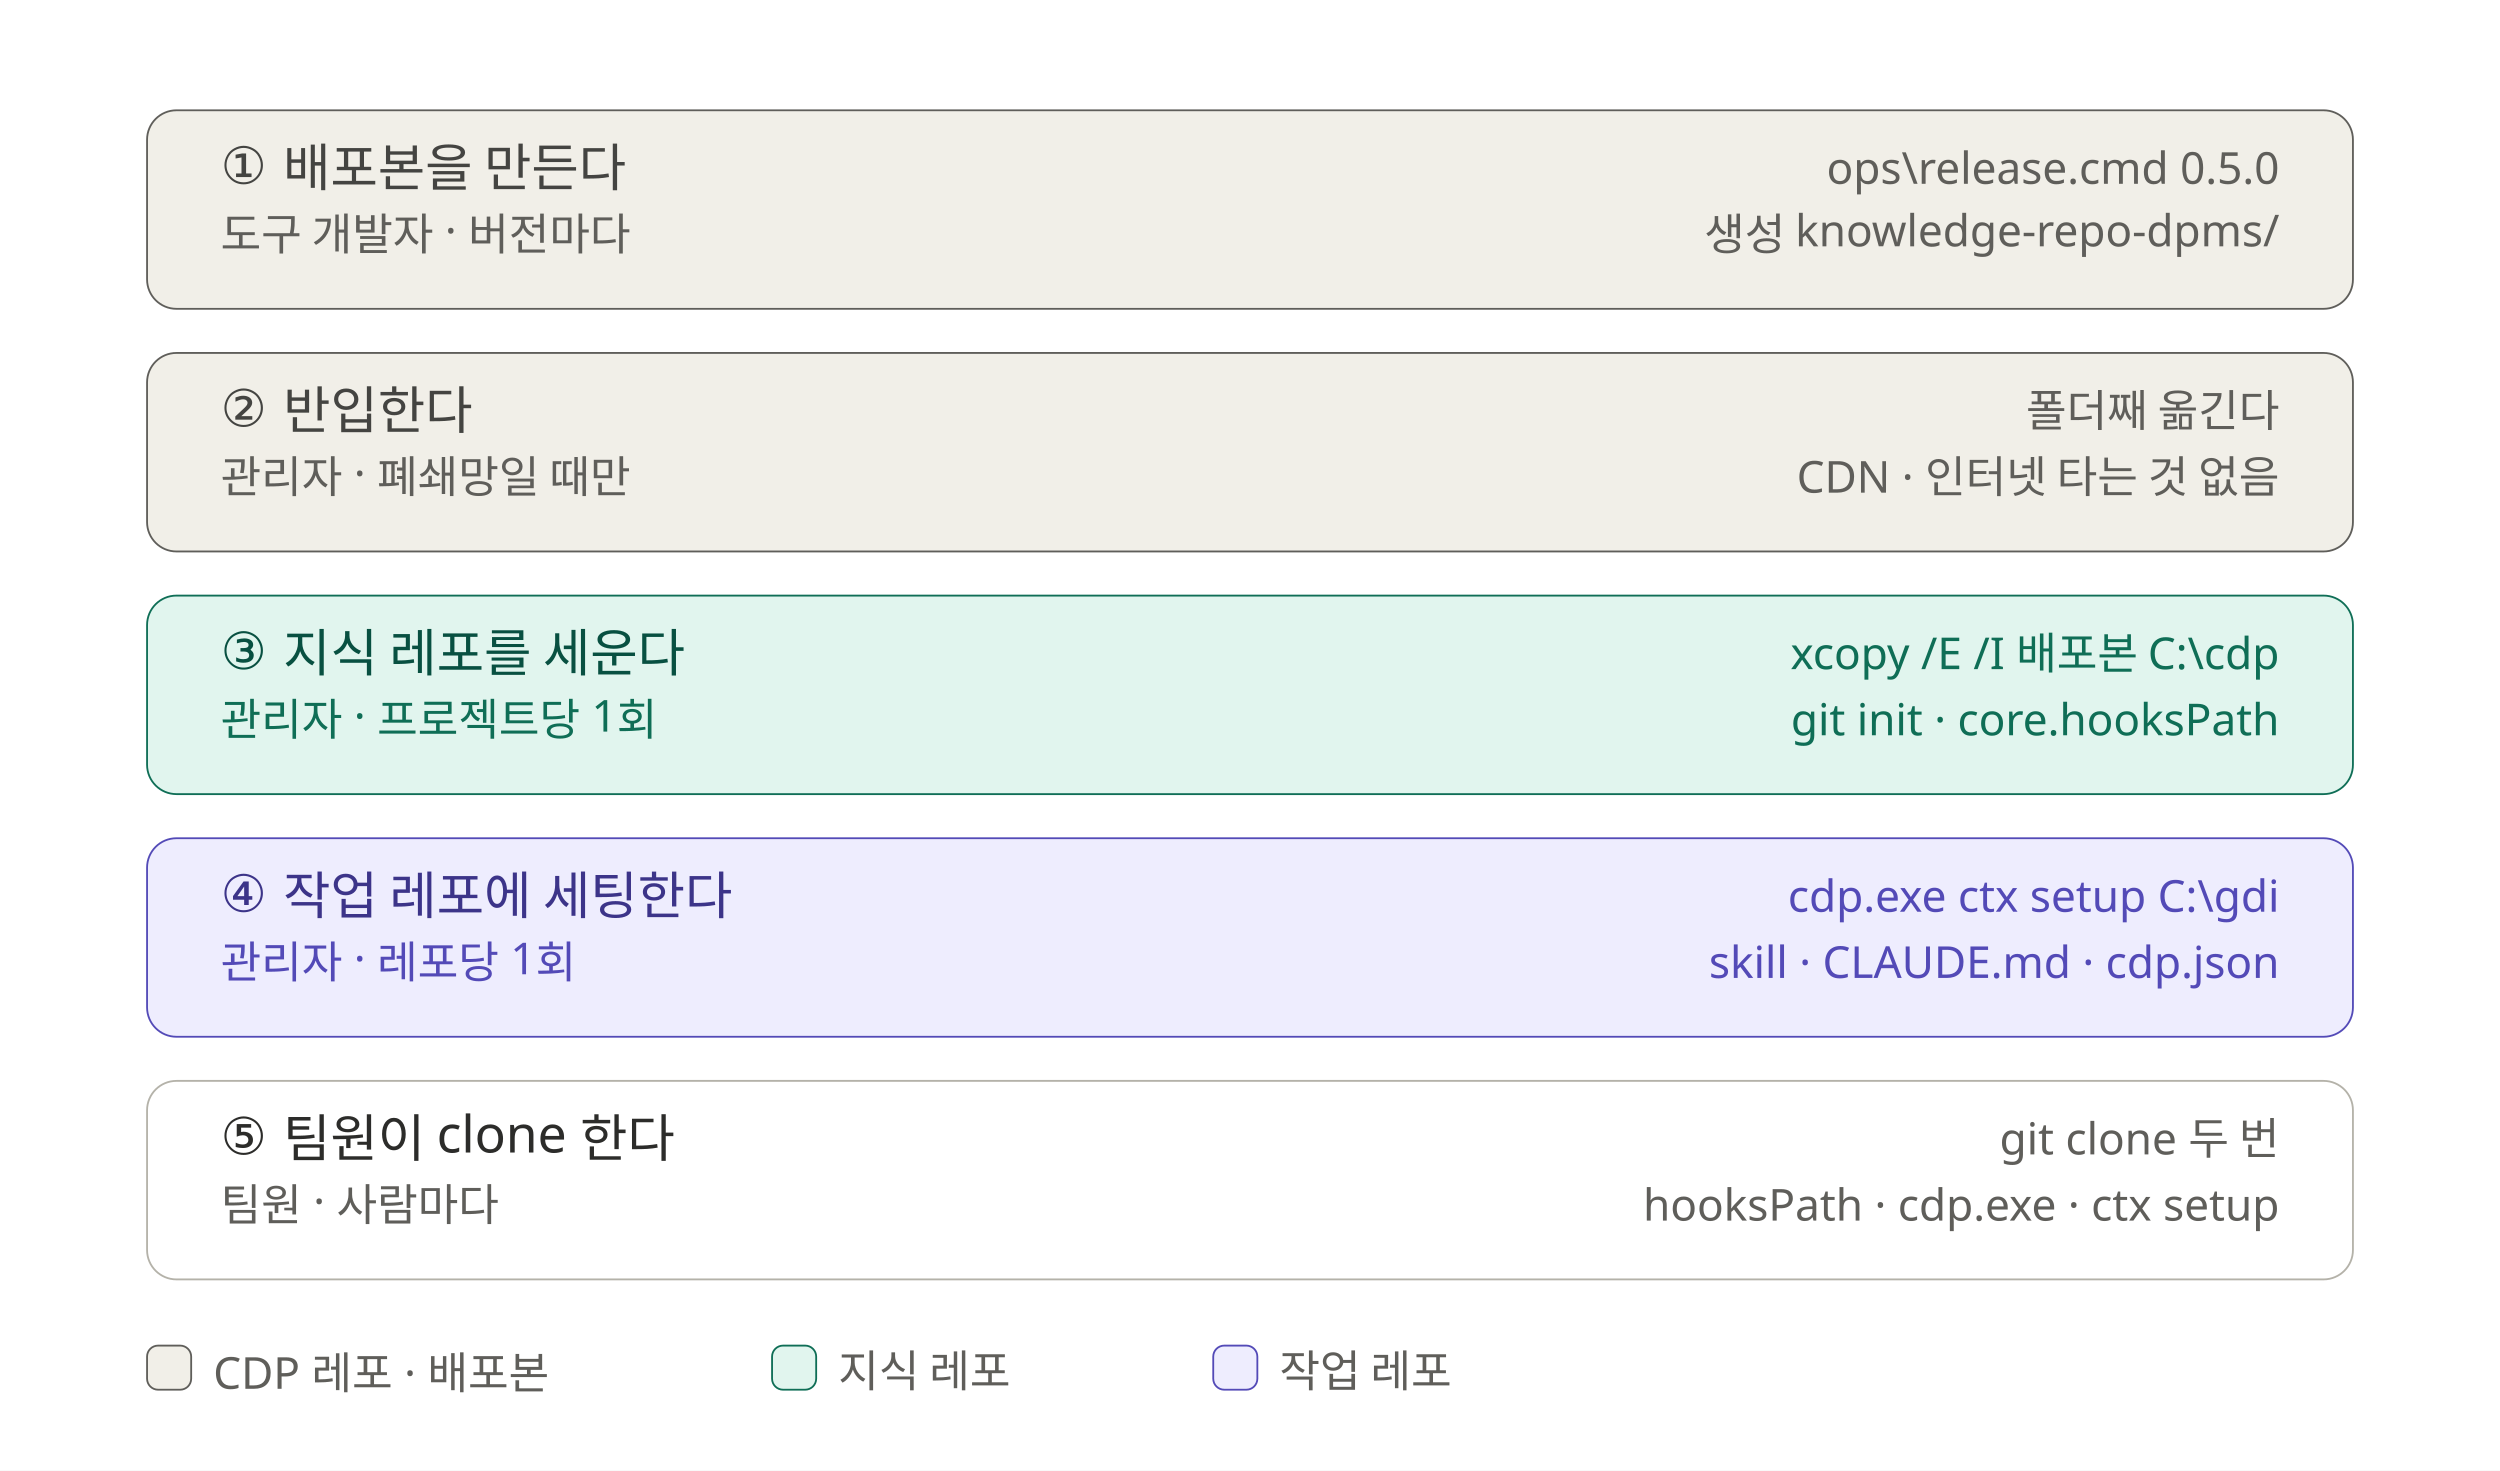
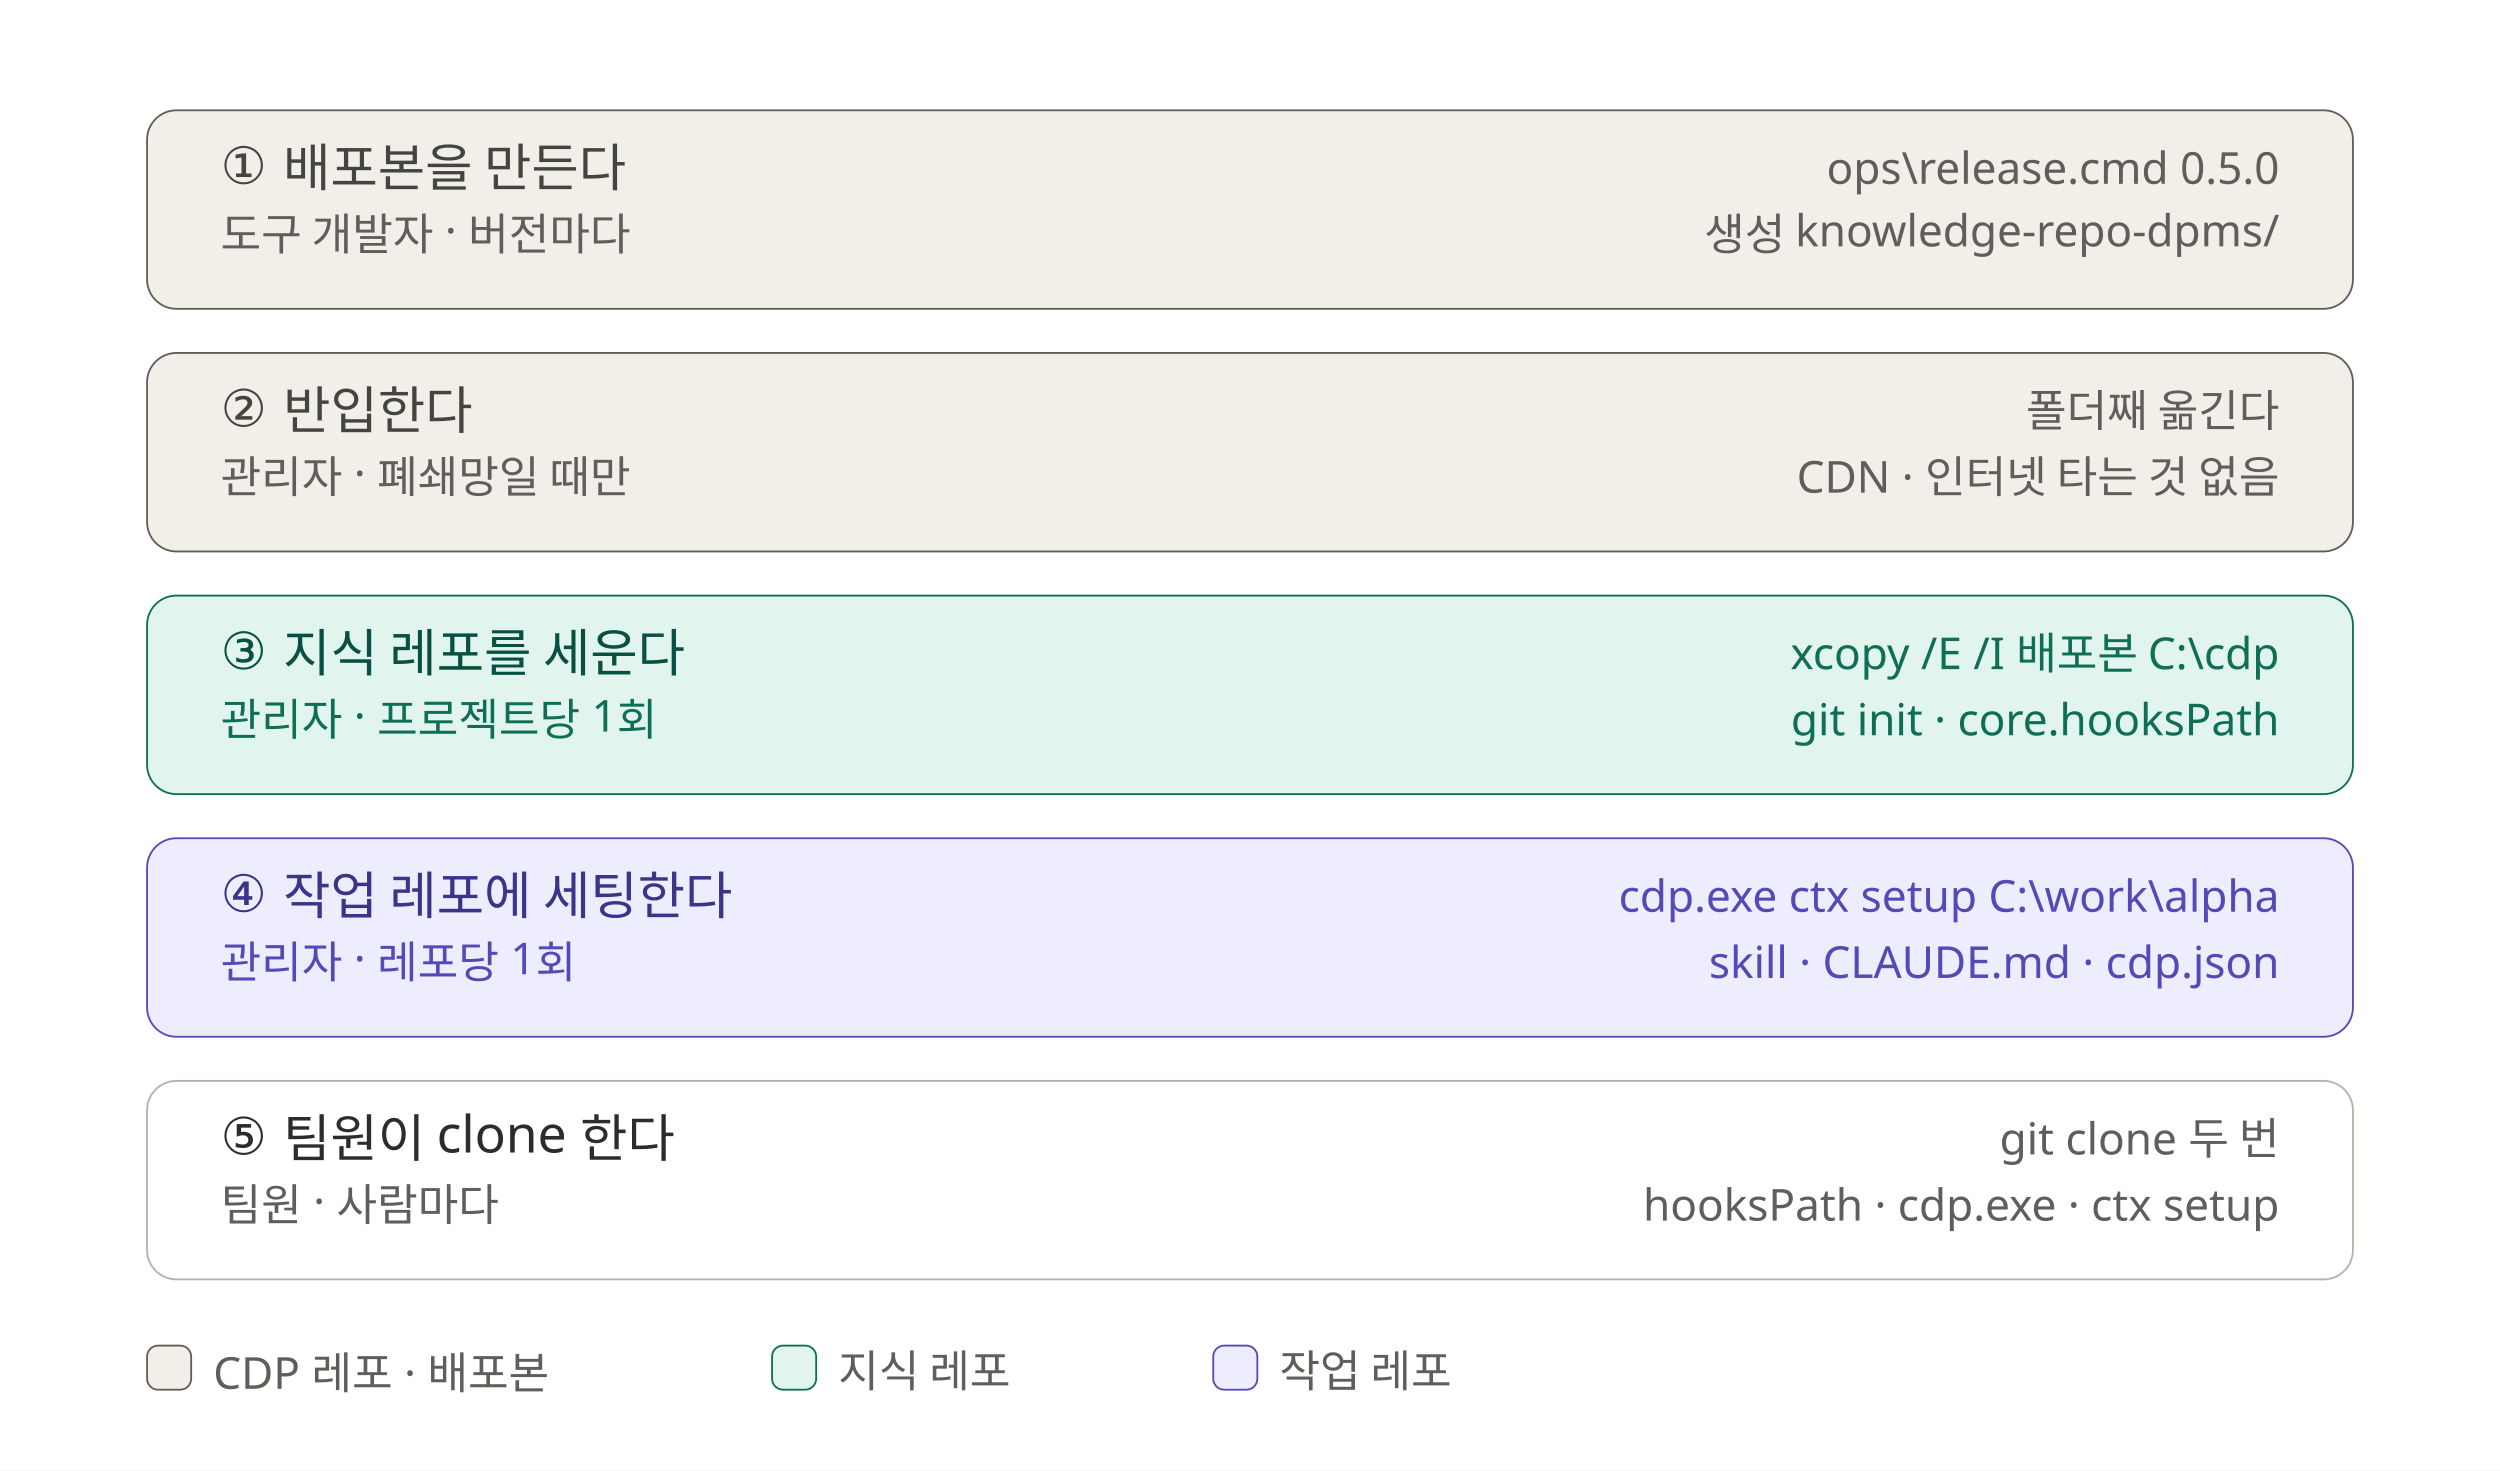
<svg xmlns="http://www.w3.org/2000/svg" width="680" height="400" viewBox="0 0 680 400" role="img">
  <style>
text{font-family:'Pretendard','Malgun Gothic','Apple SD Gothic Neo',system-ui,sans-serif}
.th{font-size:14px;font-weight:500}
.ts{font-size:12px;font-weight:400}
</style>
  <rect width="680" height="400" fill="#FFFFFF" />
  <rect x="40" y="30" width="600" height="54" rx="8" fill="#F1EFE8" stroke="#5F5E5A" stroke-width="0.5" />
  <text class="th" x="60" y="50" fill="#444441">① 배포본을 만든다</text>
  <text class="ts" x="60" y="68" fill="#5F5E5A">도구 개발자 · 버전마다</text>
  <text class="ts" x="620" y="50" text-anchor="end" fill="#5F5E5A">ops\release.cmd 0.5.0</text>
  <text class="ts" x="620" y="68" text-anchor="end" fill="#5F5E5A">생성 knowledge-repo-dpms/</text>
  <rect x="40" y="96" width="600" height="54" rx="8" fill="#F1EFE8" stroke="#5F5E5A" stroke-width="0.5" />
  <text class="th" x="60" y="116" fill="#444441">② 반입한다</text>
  <text class="ts" x="60" y="134" fill="#5F5E5A">관리자 · 폐쇄망일 때만</text>
  <text class="ts" x="620" y="116" text-anchor="end" fill="#5F5E5A">폴더째 옮긴다</text>
  <text class="ts" x="620" y="134" text-anchor="end" fill="#5F5E5A">CDN · 인터넷 타는 것 없음</text>
  <rect x="40" y="162" width="600" height="54" rx="8" fill="#E1F5EE" stroke="#0F6E56" stroke-width="0.5" />
  <text class="th" x="60" y="182" fill="#085041">③ 지식 레포를 세운다</text>
  <text class="ts" x="60" y="200" fill="#0F6E56">관리자 · 프로젝트당 1회</text>
  <text class="ts" x="620" y="182" text-anchor="end" fill="#0F6E56">xcopy /E /I 배포본 C:\cdp</text>
  <text class="ts" x="620" y="200" text-anchor="end" fill="#0F6E56">git init · core.hooksPath</text>
  <rect x="40" y="228" width="600" height="54" rx="8" fill="#EEEDFE" stroke="#534AB7" stroke-width="0.5" />
  <text class="th" x="60" y="248" fill="#3C3489">④ 작업 레포에 세팅한다</text>
  <text class="ts" x="60" y="266" fill="#534AB7">관리자 · 레포당 1회</text>
-   <text class="ts" x="620" y="248" text-anchor="end" fill="#534AB7">cdp.exe ctx setup C:\gdi</text>
+   <text class="ts" x="620" y="248" text-anchor="end" fill="#534AB7">cdp.exe ctx setup C:\work\alpha</text>
  <text class="ts" x="620" y="266" text-anchor="end" fill="#534AB7">skill · CLAUDE.md · cdp.json</text>
  <rect x="40" y="294" width="600" height="54" rx="8" fill="#FFFFFF" stroke="#B4B2A9" stroke-width="0.5" />
  <text class="th" x="60" y="314" fill="#2C2C2A">⑤ 팀원이 clone 한다</text>
  <text class="ts" x="60" y="332" fill="#5F5E5A">팀원 · 사람마다</text>
  <text class="ts" x="620" y="314" text-anchor="end" fill="#5F5E5A">git clone 두 번</text>
  <text class="ts" x="620" y="332" text-anchor="end" fill="#5F5E5A">hooksPath · cdp.exe · ctx setup</text>
  <rect x="40" y="366" width="12" height="12" rx="3" fill="#F1EFE8" stroke="#5F5E5A" stroke-width="0.5" />
  <text class="ts" x="58" y="372" dominant-baseline="central" fill="#5F5E5A">CDP 레포 · 배포본</text>
  <rect x="210" y="366" width="12" height="12" rx="3" fill="#E1F5EE" stroke="#0F6E56" stroke-width="0.5" />
  <text class="ts" x="228" y="372" dominant-baseline="central" fill="#5F5E5A">지식 레포</text>
  <rect x="330" y="366" width="12" height="12" rx="3" fill="#EEEDFE" stroke="#534AB7" stroke-width="0.5" />
  <text class="ts" x="348" y="372" dominant-baseline="central" fill="#5F5E5A">작업 레포</text>
</svg>
